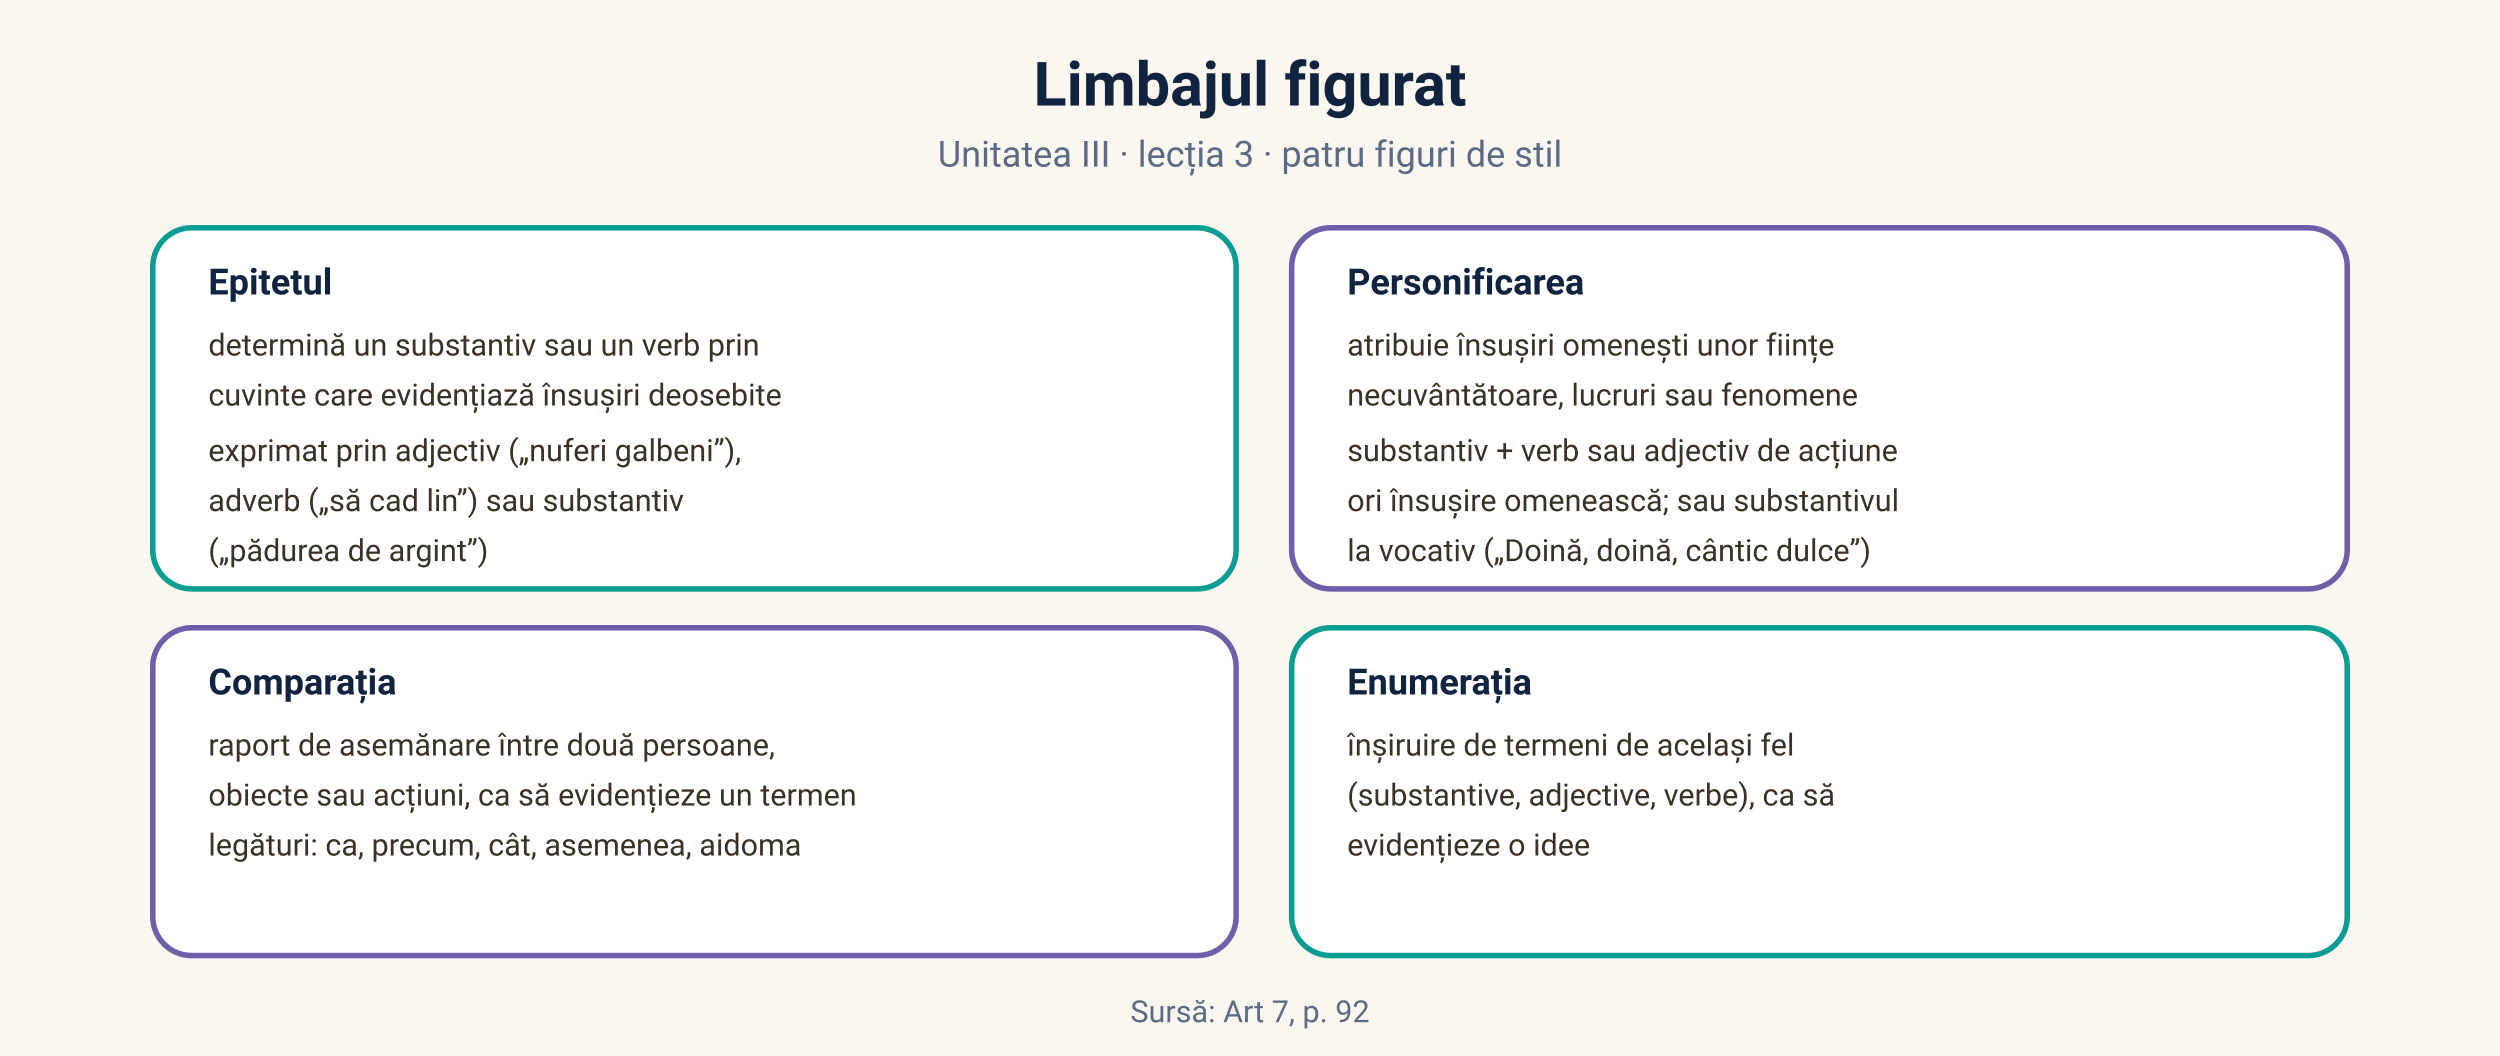
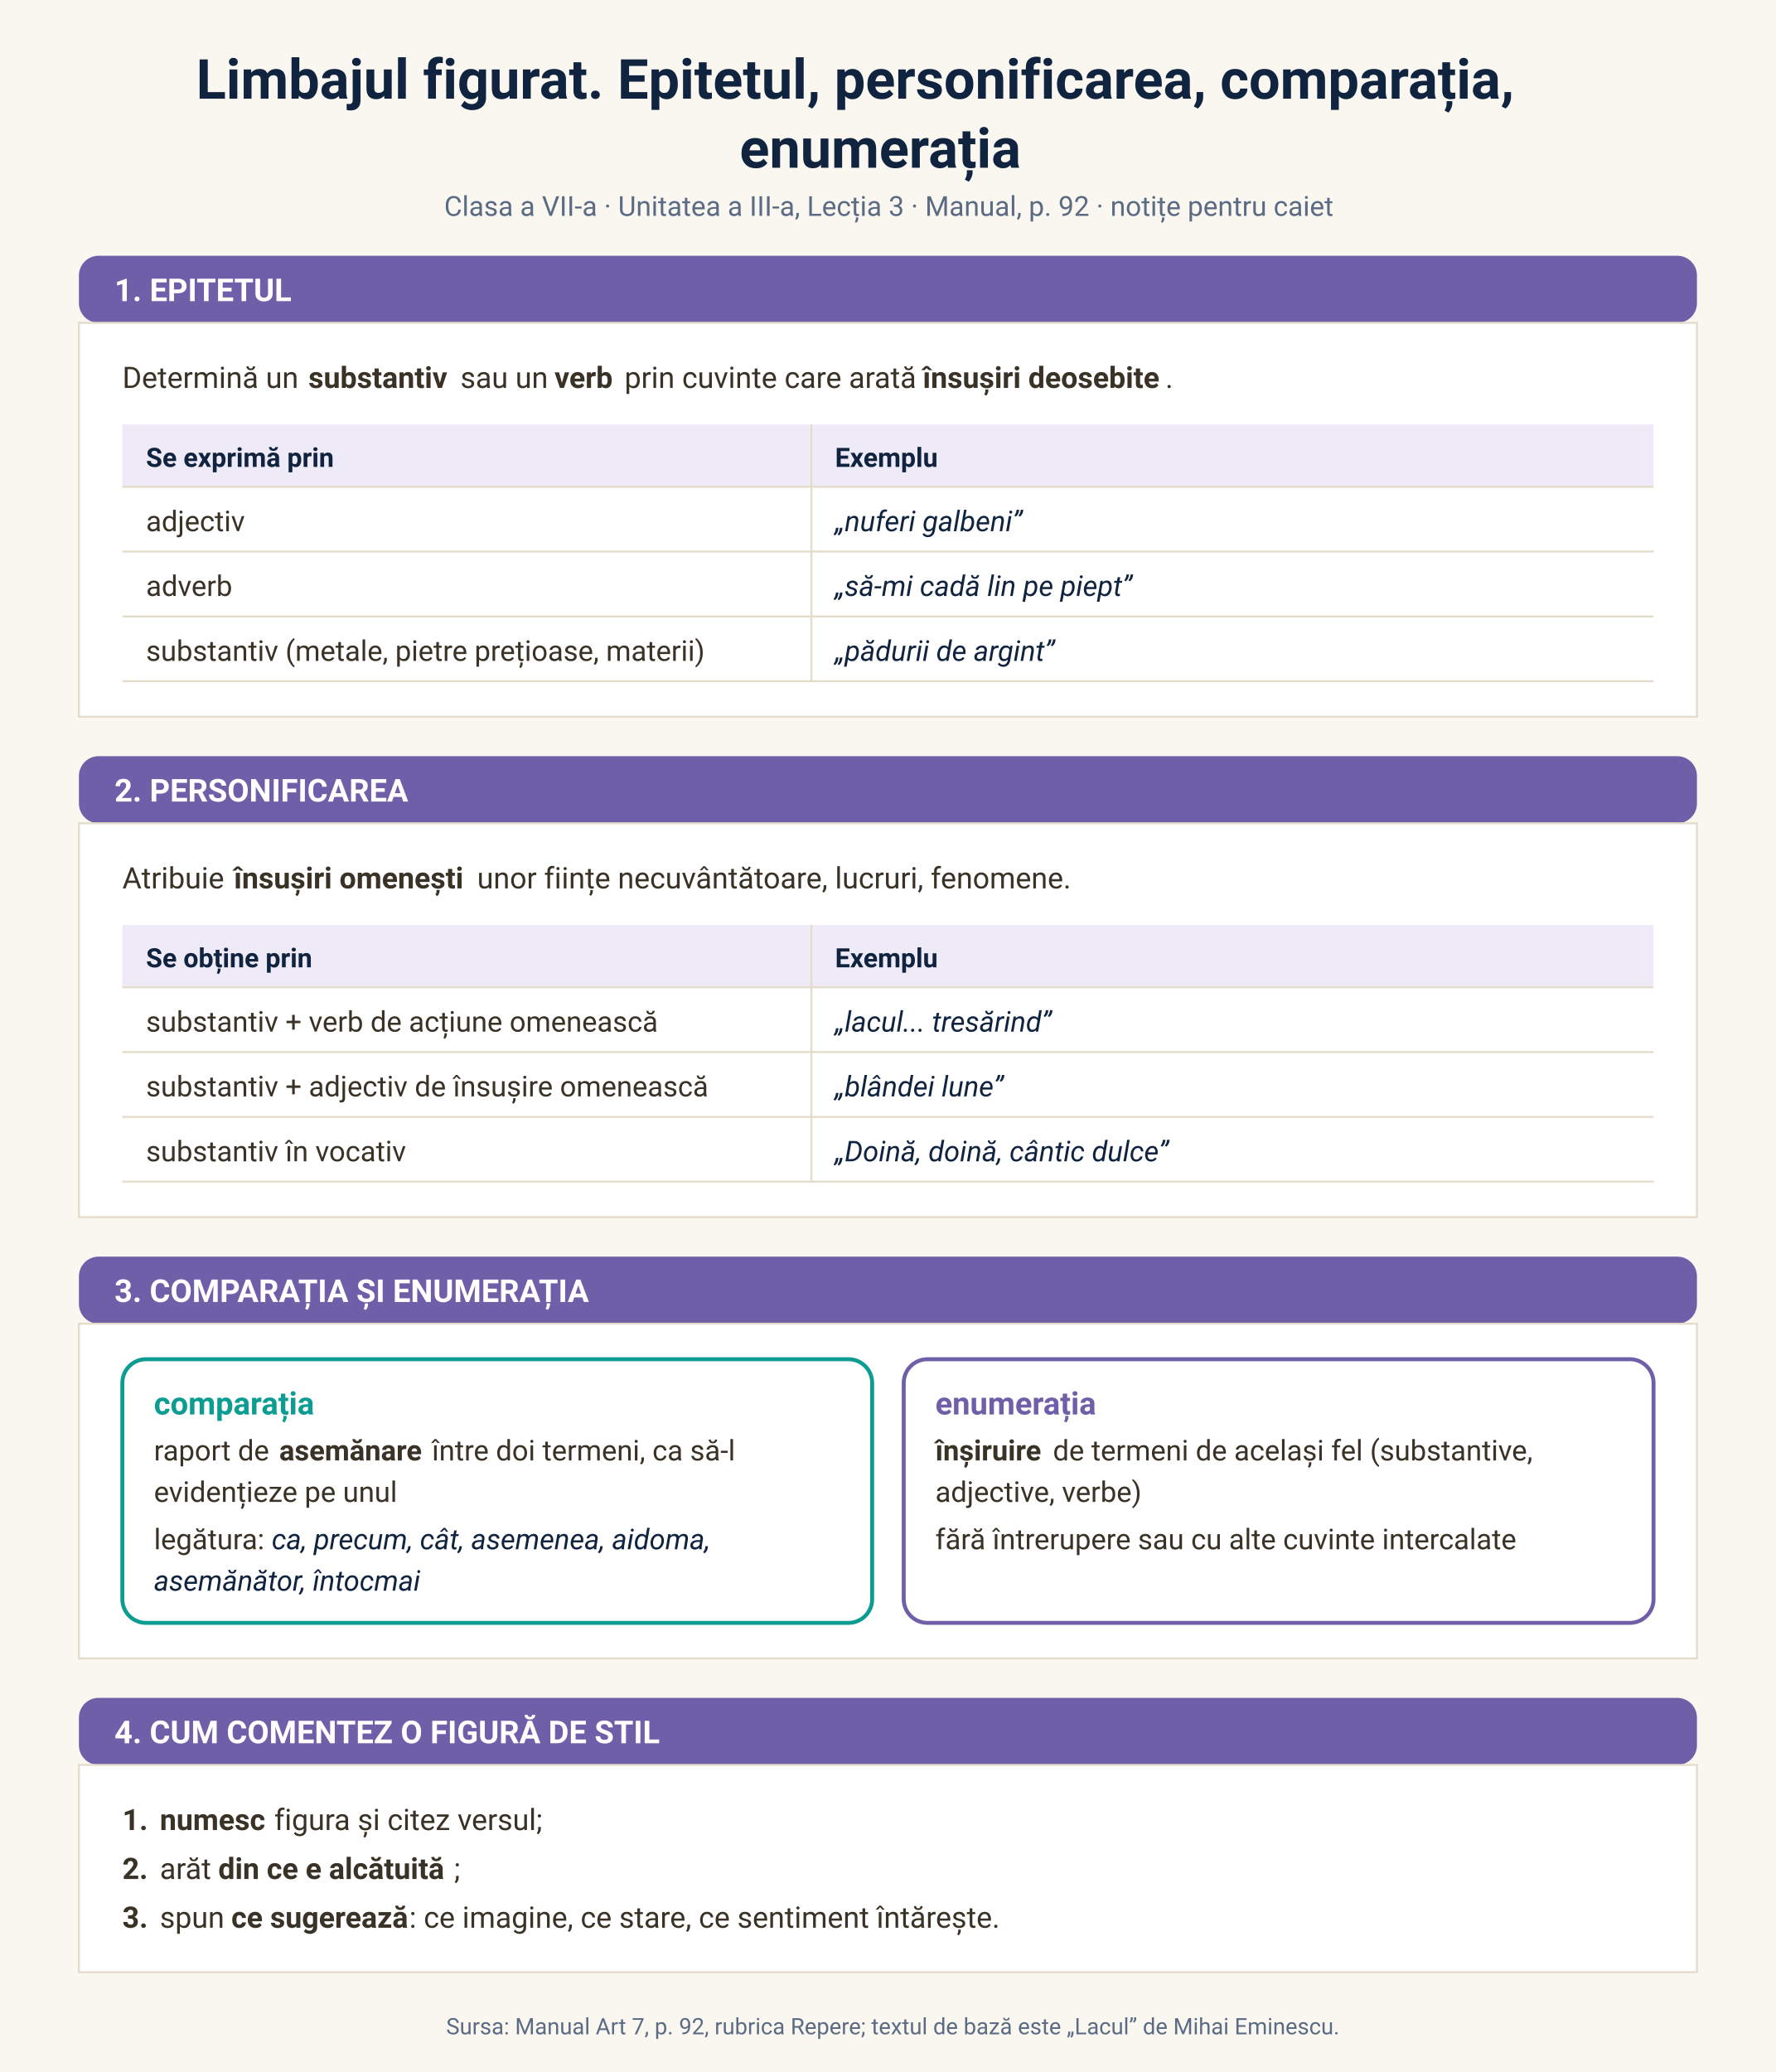
- <svg xmlns="http://www.w3.org/2000/svg" viewBox="0 0 900 380" font-family="'Segoe UI', 'Plus Jakarta Sans', -apple-system, Roboto, sans-serif">
-   <rect width="900" height="380" fill="#faf7f0" />
-   <text x="450" y="38" text-anchor="middle" font-size="22" font-weight="700" fill="#10233f">Limbajul figurat</text>
-   <text x="450" y="60" text-anchor="middle" font-size="13" fill="#5b6b83">Unitatea III · lecția 3 · patru figuri de stil</text>
-   <g font-size="11" fill="#3a3226">
-     <rect x="55" y="82" width="390" height="130" rx="14" fill="#ffffff" stroke="#0d9c92" stroke-width="2" />
-     <text x="75" y="106" font-size="13" font-weight="700" fill="#10233f">Epitetul</text>
-     <text>
-       <tspan x="75" y="128">determină un substantiv sau un verb prin</tspan>
-       <tspan x="75" y="146">cuvinte care evidențiază însușiri deosebite</tspan>
-       <tspan x="75" y="166">exprimat prin adjectiv („nuferi galbeni”),</tspan>
-       <tspan x="75" y="184">adverb („să cad lin”) sau substantiv</tspan>
-       <tspan x="75" y="202">(„pădurea de argint”)</tspan>
-     </text>
-     <rect x="465" y="82" width="380" height="130" rx="14" fill="#ffffff" stroke="#6f5ea8" stroke-width="2" />
-     <text x="485" y="106" font-size="13" font-weight="700" fill="#10233f">Personificarea</text>
-     <text>
-       <tspan x="485" y="128">atribuie însușiri omenești unor ființe</tspan>
-       <tspan x="485" y="146">necuvântătoare, lucruri sau fenomene</tspan>
-       <tspan x="485" y="166">substantiv + verb sau adjectiv de acțiune</tspan>
-       <tspan x="485" y="184">ori însușire omenească; sau substantivul</tspan>
-       <tspan x="485" y="202">la vocativ („Doină, doină, cântic dulce”)</tspan>
-     </text>
-     <rect x="55" y="226" width="390" height="118" rx="14" fill="#ffffff" stroke="#6f5ea8" stroke-width="2" />
-     <text x="75" y="250" font-size="13" font-weight="700" fill="#10233f">Comparația</text>
-     <text>
-       <tspan x="75" y="272">raport de asemănare între două persoane,</tspan>
-       <tspan x="75" y="290">obiecte sau acțiuni, ca să evidențieze un termen</tspan>
-       <tspan x="75" y="308">legături: ca, precum, cât, asemenea, aidoma</tspan>
-     </text>
-     <rect x="465" y="226" width="380" height="118" rx="14" fill="#ffffff" stroke="#0d9c92" stroke-width="2" />
-     <text x="485" y="250" font-size="13" font-weight="700" fill="#10233f">Enumerația</text>
-     <text>
-       <tspan x="485" y="272">înșiruire de termeni de același fel</tspan>
-       <tspan x="485" y="290">(substantive, adjective, verbe), ca să</tspan>
-       <tspan x="485" y="308">evidențieze o idee</tspan>
-     </text>
-   </g>
-   <text x="450" y="368" text-anchor="middle" font-size="11" fill="#5b6b83">Sursă: Art 7, p. 92</text>
+ <svg xmlns="http://www.w3.org/2000/svg" viewBox="0 0 900 1050" font-family="'Segoe UI', 'Plus Jakarta Sans', -apple-system, Roboto, sans-serif">
+   <rect width="900" height="1050" fill="#faf7f0" />
+   <text x="99.4" y="50.0" font-size="28" fill="#10233f" font-weight="700" textLength="702.2" lengthAdjust="spacing">Limbajul figurat. Epitetul, personificarea, comparația,</text>
+   <text x="374.8" y="85.0" font-size="28" fill="#10233f" font-weight="700" textLength="150.4" lengthAdjust="spacing">enumerația</text>
+   <text x="225.1" y="109.4" font-size="14" fill="#5b6b83" textLength="449.8" lengthAdjust="spacing">Clasa a VII-a · Unitatea a III-a, Lecția 3 · Manual, p. 92 · notițe pentru caiet</text>
+   <rect x="40" y="129.6" width="820" height="34" rx="10" fill="#6f5ea8" />
+   <text x="58" y="152.6" font-size="16" font-weight="700" fill="#ffffff">1. EPITETUL</text>
+   <rect x="40" y="163.6" width="820" height="199.6" fill="#ffffff" stroke="#e3dccb" />
+   <text x="62.0" y="196.6" font-size="15" fill="#3a3226" textLength="90.3" lengthAdjust="spacing">Determină un</text>
+   <text x="156.3" y="196.6" font-size="15" fill="#3a3226" font-weight="700" textLength="72.9" lengthAdjust="spacing">substantiv</text>
+   <text x="233.3" y="196.6" font-size="15" fill="#3a3226" textLength="43.6" lengthAdjust="spacing">sau un</text>
+   <text x="281.0" y="196.6" font-size="15" fill="#3a3226" font-weight="700" textLength="31.5" lengthAdjust="spacing">verb</text>
+   <text x="316.5" y="196.6" font-size="15" fill="#3a3226" textLength="147.0" lengthAdjust="spacing">prin cuvinte care arată</text>
+   <text x="467.6" y="196.6" font-size="15" fill="#3a3226" font-weight="700" textLength="123.0" lengthAdjust="spacing">însușiri deosebite</text>
+   <text x="590.6" y="196.6" font-size="15" fill="#3a3226" textLength="3.3" lengthAdjust="spacing">.</text>
+   <rect x="62.0" y="215.1" width="776.0" height="31.6" fill="#efeaf8" />
+   <text x="74.0" y="236.6" font-size="13.5" fill="#10233f" font-weight="700" textLength="100.2" lengthAdjust="spacing">Se exprimă prin</text>
+   <text x="423.2" y="236.6" font-size="13.5" fill="#10233f" font-weight="700" textLength="54.7" lengthAdjust="spacing">Exemplu</text>
+   <line x1="62.0" y1="246.7" x2="838.0" y2="246.7" stroke="#e3dccb" />
+   <text x="74.0" y="269.2" font-size="14.5" fill="#3a3226" textLength="49.0" lengthAdjust="spacing">adjectiv</text>
+   <text x="423.2" y="269.2" font-size="14.5" fill="#10233f" font-style="italic" textLength="97.6" lengthAdjust="spacing">„nuferi galbeni”</text>
+   <line x1="62.0" y1="279.5" x2="838.0" y2="279.5" stroke="#e3dccb" />
+   <text x="74.0" y="302.0" font-size="14.5" fill="#3a3226" textLength="44.1" lengthAdjust="spacing">adverb</text>
+   <text x="423.2" y="302.0" font-size="14.5" fill="#10233f" font-style="italic" textLength="153.7" lengthAdjust="spacing">„să-mi cadă lin pe piept”</text>
+   <line x1="62.0" y1="312.4" x2="838.0" y2="312.4" stroke="#e3dccb" />
+   <text x="74.0" y="334.9" font-size="14.5" fill="#3a3226" textLength="279.7" lengthAdjust="spacing">substantiv (metale, pietre prețioase, materii)</text>
+   <text x="423.2" y="334.9" font-size="14.5" fill="#10233f" font-style="italic" textLength="115.3" lengthAdjust="spacing">„pădurii de argint”</text>
+   <line x1="62.0" y1="345.2" x2="838.0" y2="345.2" stroke="#e3dccb" />
+   <line x1="411.2" y1="215.1" x2="411.2" y2="345.2" stroke="#e3dccb" />
+   <rect x="40" y="383.2" width="820" height="34" rx="10" fill="#6f5ea8" />
+   <text x="58" y="406.2" font-size="16" font-weight="700" fill="#ffffff">2. PERSONIFICAREA</text>
+   <rect x="40" y="417.2" width="820" height="199.6" fill="#ffffff" stroke="#e3dccb" />
+   <text x="62.0" y="450.2" font-size="15" fill="#3a3226" textLength="52.5" lengthAdjust="spacing">Atribuie</text>
+   <text x="118.5" y="450.2" font-size="15" fill="#3a3226" font-weight="700" textLength="119.2" lengthAdjust="spacing">însușiri omenești</text>
+   <text x="241.8" y="450.2" font-size="15" fill="#3a3226" textLength="301.8" lengthAdjust="spacing">unor ființe necuvântătoare, lucruri, fenomene.</text>
+   <rect x="62.0" y="468.7" width="776.0" height="31.6" fill="#efeaf8" />
+   <text x="74.0" y="490.2" font-size="13.5" fill="#10233f" font-weight="700" textLength="89.4" lengthAdjust="spacing">Se obține prin</text>
+   <text x="423.2" y="490.2" font-size="13.5" fill="#10233f" font-weight="700" textLength="54.7" lengthAdjust="spacing">Exemplu</text>
+   <line x1="62.0" y1="500.3" x2="838.0" y2="500.3" stroke="#e3dccb" />
+   <text x="74.0" y="522.8" font-size="14.5" fill="#3a3226" textLength="257.1" lengthAdjust="spacing">substantiv + verb de acțiune omenească</text>
+   <text x="423.2" y="522.8" font-size="14.5" fill="#10233f" font-style="italic" textLength="109.6" lengthAdjust="spacing">„lacul... tresărind”</text>
+   <line x1="62.0" y1="533.1" x2="838.0" y2="533.1" stroke="#e3dccb" />
+   <text x="74.0" y="555.6" font-size="14.5" fill="#3a3226" textLength="279.7" lengthAdjust="spacing">substantiv + adjectiv de însușire omenească</text>
+   <text x="423.2" y="555.6" font-size="14.5" fill="#10233f" font-style="italic" textLength="88.0" lengthAdjust="spacing">„blândei lune”</text>
+   <line x1="62.0" y1="566.0" x2="838.0" y2="566.0" stroke="#e3dccb" />
+   <text x="74.0" y="588.5" font-size="14.5" fill="#3a3226" textLength="129.5" lengthAdjust="spacing">substantiv în vocativ</text>
+   <text x="423.2" y="588.5" font-size="14.5" fill="#10233f" font-style="italic" textLength="172.4" lengthAdjust="spacing">„Doină, doină, cântic dulce”</text>
+   <line x1="62.0" y1="598.8" x2="838.0" y2="598.8" stroke="#e3dccb" />
+   <line x1="411.2" y1="468.7" x2="411.2" y2="598.8" stroke="#e3dccb" />
+   <rect x="40" y="636.8" width="820" height="34" rx="10" fill="#6f5ea8" />
+   <text x="58" y="659.8" font-size="16" font-weight="700" fill="#ffffff">3. COMPARAȚIA ȘI ENUMERAȚIA</text>
+   <rect x="40" y="670.8" width="820" height="169.6" fill="#ffffff" stroke="#e3dccb" />
+   <rect x="62.0" y="688.8" width="380.0" height="133.6" rx="12" fill="#ffffff" stroke="#0d9c92" stroke-width="2" />
+   <text x="78.0" y="716.8" font-size="16" fill="#0d9c92" font-weight="700" textLength="85.1" lengthAdjust="spacing">comparația</text>
+   <text x="78.0" y="740.1" font-size="14.5" fill="#3a3226" textLength="59.6" lengthAdjust="spacing">raport de</text>
+   <text x="141.5" y="740.1" font-size="14.5" fill="#3a3226" font-weight="700" textLength="73.5" lengthAdjust="spacing">asemănare</text>
+   <text x="218.9" y="740.1" font-size="14.5" fill="#3a3226" textLength="154.9" lengthAdjust="spacing">între doi termeni, ca să-l</text>
+   <text x="78.0" y="761.1" font-size="14.5" fill="#3a3226" textLength="124.6" lengthAdjust="spacing">evidențieze pe unul</text>
+   <text x="78.0" y="785.1" font-size="14.5" fill="#3a3226" textLength="55.8" lengthAdjust="spacing">legătura:</text>
+   <text x="137.7" y="785.1" font-size="14.5" fill="#10233f" font-style="italic" textLength="222.7" lengthAdjust="spacing">ca, precum, cât, asemenea, aidoma,</text>
+   <text x="78.0" y="806.1" font-size="14.5" fill="#10233f" font-style="italic" textLength="136.6" lengthAdjust="spacing">asemănător, întocmai</text>
+   <rect x="458.0" y="688.8" width="380.0" height="133.6" rx="12" fill="#ffffff" stroke="#6f5ea8" stroke-width="2" />
+   <text x="474.0" y="716.8" font-size="16" fill="#6f5ea8" font-weight="700" textLength="85.9" lengthAdjust="spacing">enumerația</text>
+   <text x="474.0" y="740.1" font-size="14.5" fill="#3a3226" font-weight="700" textLength="55.7" lengthAdjust="spacing">înșiruire</text>
+   <text x="533.6" y="740.1" font-size="14.5" fill="#3a3226" textLength="238.7" lengthAdjust="spacing">de termeni de același fel (substantive,</text>
+   <text x="474.0" y="761.1" font-size="14.5" fill="#3a3226" textLength="103.7" lengthAdjust="spacing">adjective, verbe)</text>
+   <text x="474.0" y="785.1" font-size="14.5" fill="#3a3226" textLength="292.0" lengthAdjust="spacing">fără întrerupere sau cu alte cuvinte intercalate</text>
+   <rect x="40" y="860.4" width="820" height="34" rx="10" fill="#6f5ea8" />
+   <text x="58" y="883.4" font-size="16" font-weight="700" fill="#ffffff">4. CUM COMENTEZ O FIGURĂ DE STIL</text>
+   <rect x="40" y="894.4" width="820" height="105.0" fill="#ffffff" stroke="#e3dccb" />
+   <text x="62.0" y="927.4" font-size="15" fill="#3a3226" font-weight="700">1.</text>
+   <text x="81.0" y="927.4" font-size="15" fill="#3a3226" font-weight="700" textLength="54.0" lengthAdjust="spacing">numesc</text>
+   <text x="139.0" y="927.4" font-size="15" fill="#3a3226" textLength="132.7" lengthAdjust="spacing">figura și citez versul;</text>
+   <text x="62.0" y="952.2" font-size="15" fill="#3a3226" font-weight="700">2.</text>
+   <text x="81.0" y="952.2" font-size="15" fill="#3a3226" textLength="25.6" lengthAdjust="spacing">arăt</text>
+   <text x="110.6" y="952.2" font-size="15" fill="#3a3226" font-weight="700" textLength="119.4" lengthAdjust="spacing">din ce e alcătuită</text>
+   <text x="230.1" y="952.2" font-size="15" fill="#3a3226" textLength="3.3" lengthAdjust="spacing">;</text>
+   <text x="62.0" y="976.9" font-size="15" fill="#3a3226" font-weight="700">3.</text>
+   <text x="81.0" y="976.9" font-size="15" fill="#3a3226" textLength="32.2" lengthAdjust="spacing">spun</text>
+   <text x="117.2" y="976.9" font-size="15" fill="#3a3226" font-weight="700" textLength="90.2" lengthAdjust="spacing">ce sugerează</text>
+   <text x="207.4" y="976.9" font-size="15" fill="#3a3226" textLength="293.5" lengthAdjust="spacing">: ce imagine, ce stare, ce sentiment întărește.</text>
+   <text x="226.1" y="1030.9" font-size="11.5" fill="#5b6b83" textLength="447.8" lengthAdjust="spacing">Sursa: Manual Art 7, p. 92, rubrica Repere; textul de bază este „Lacul” de Mihai Eminescu.</text>
</svg>
